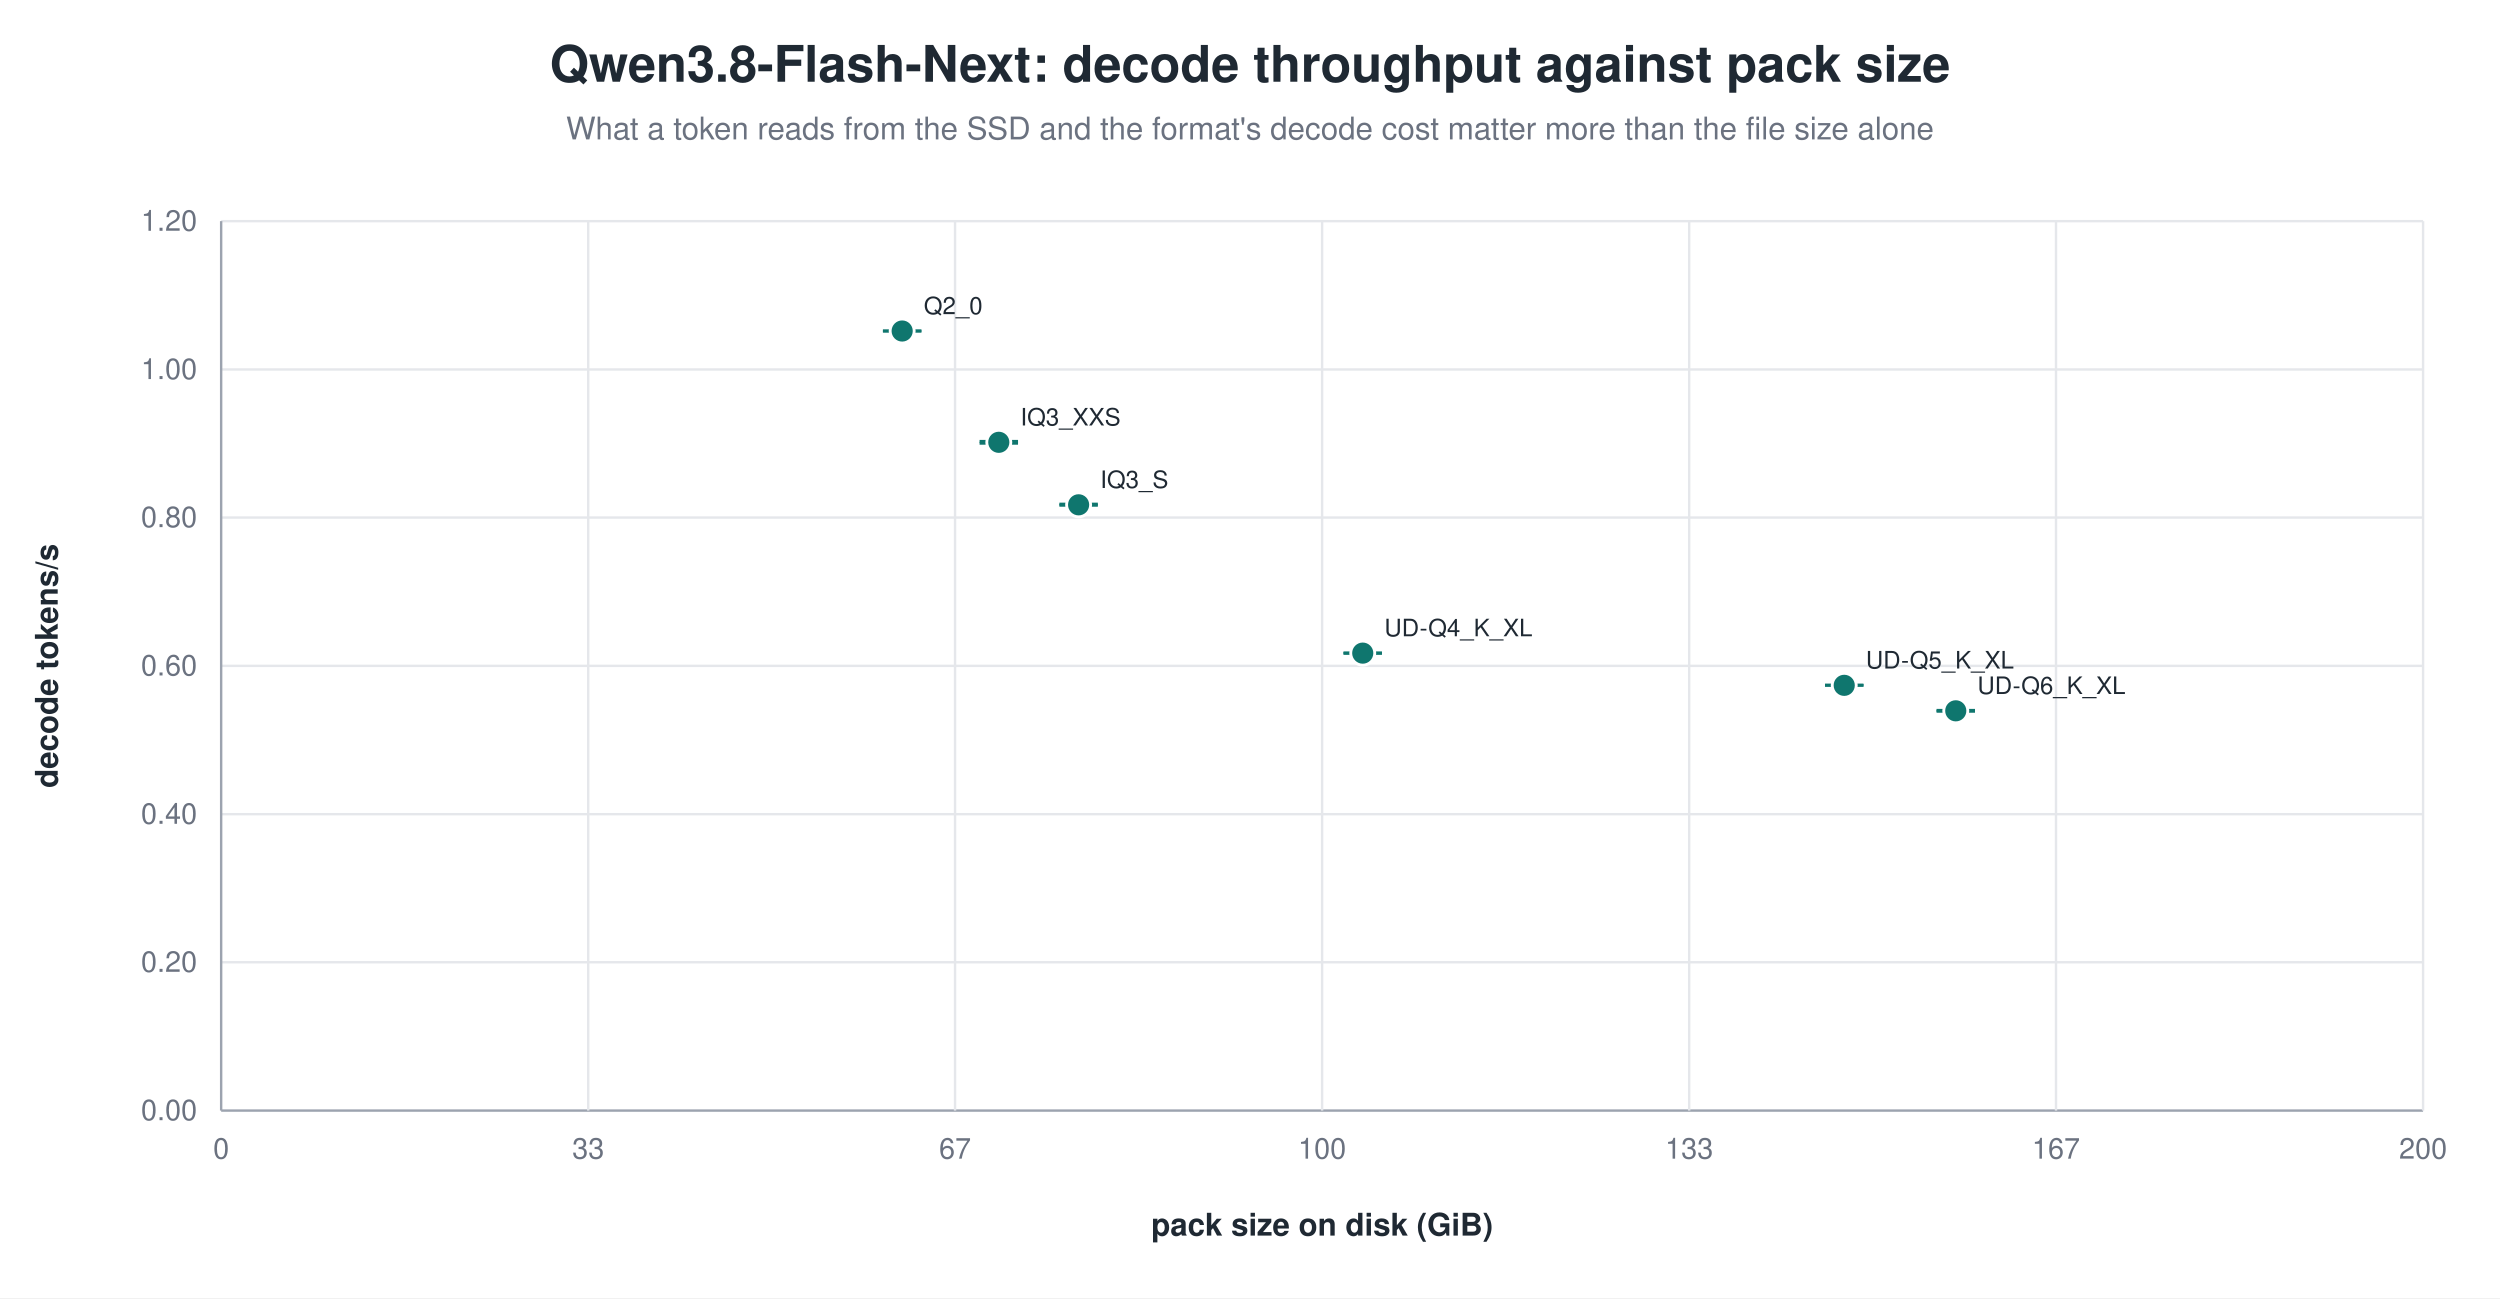
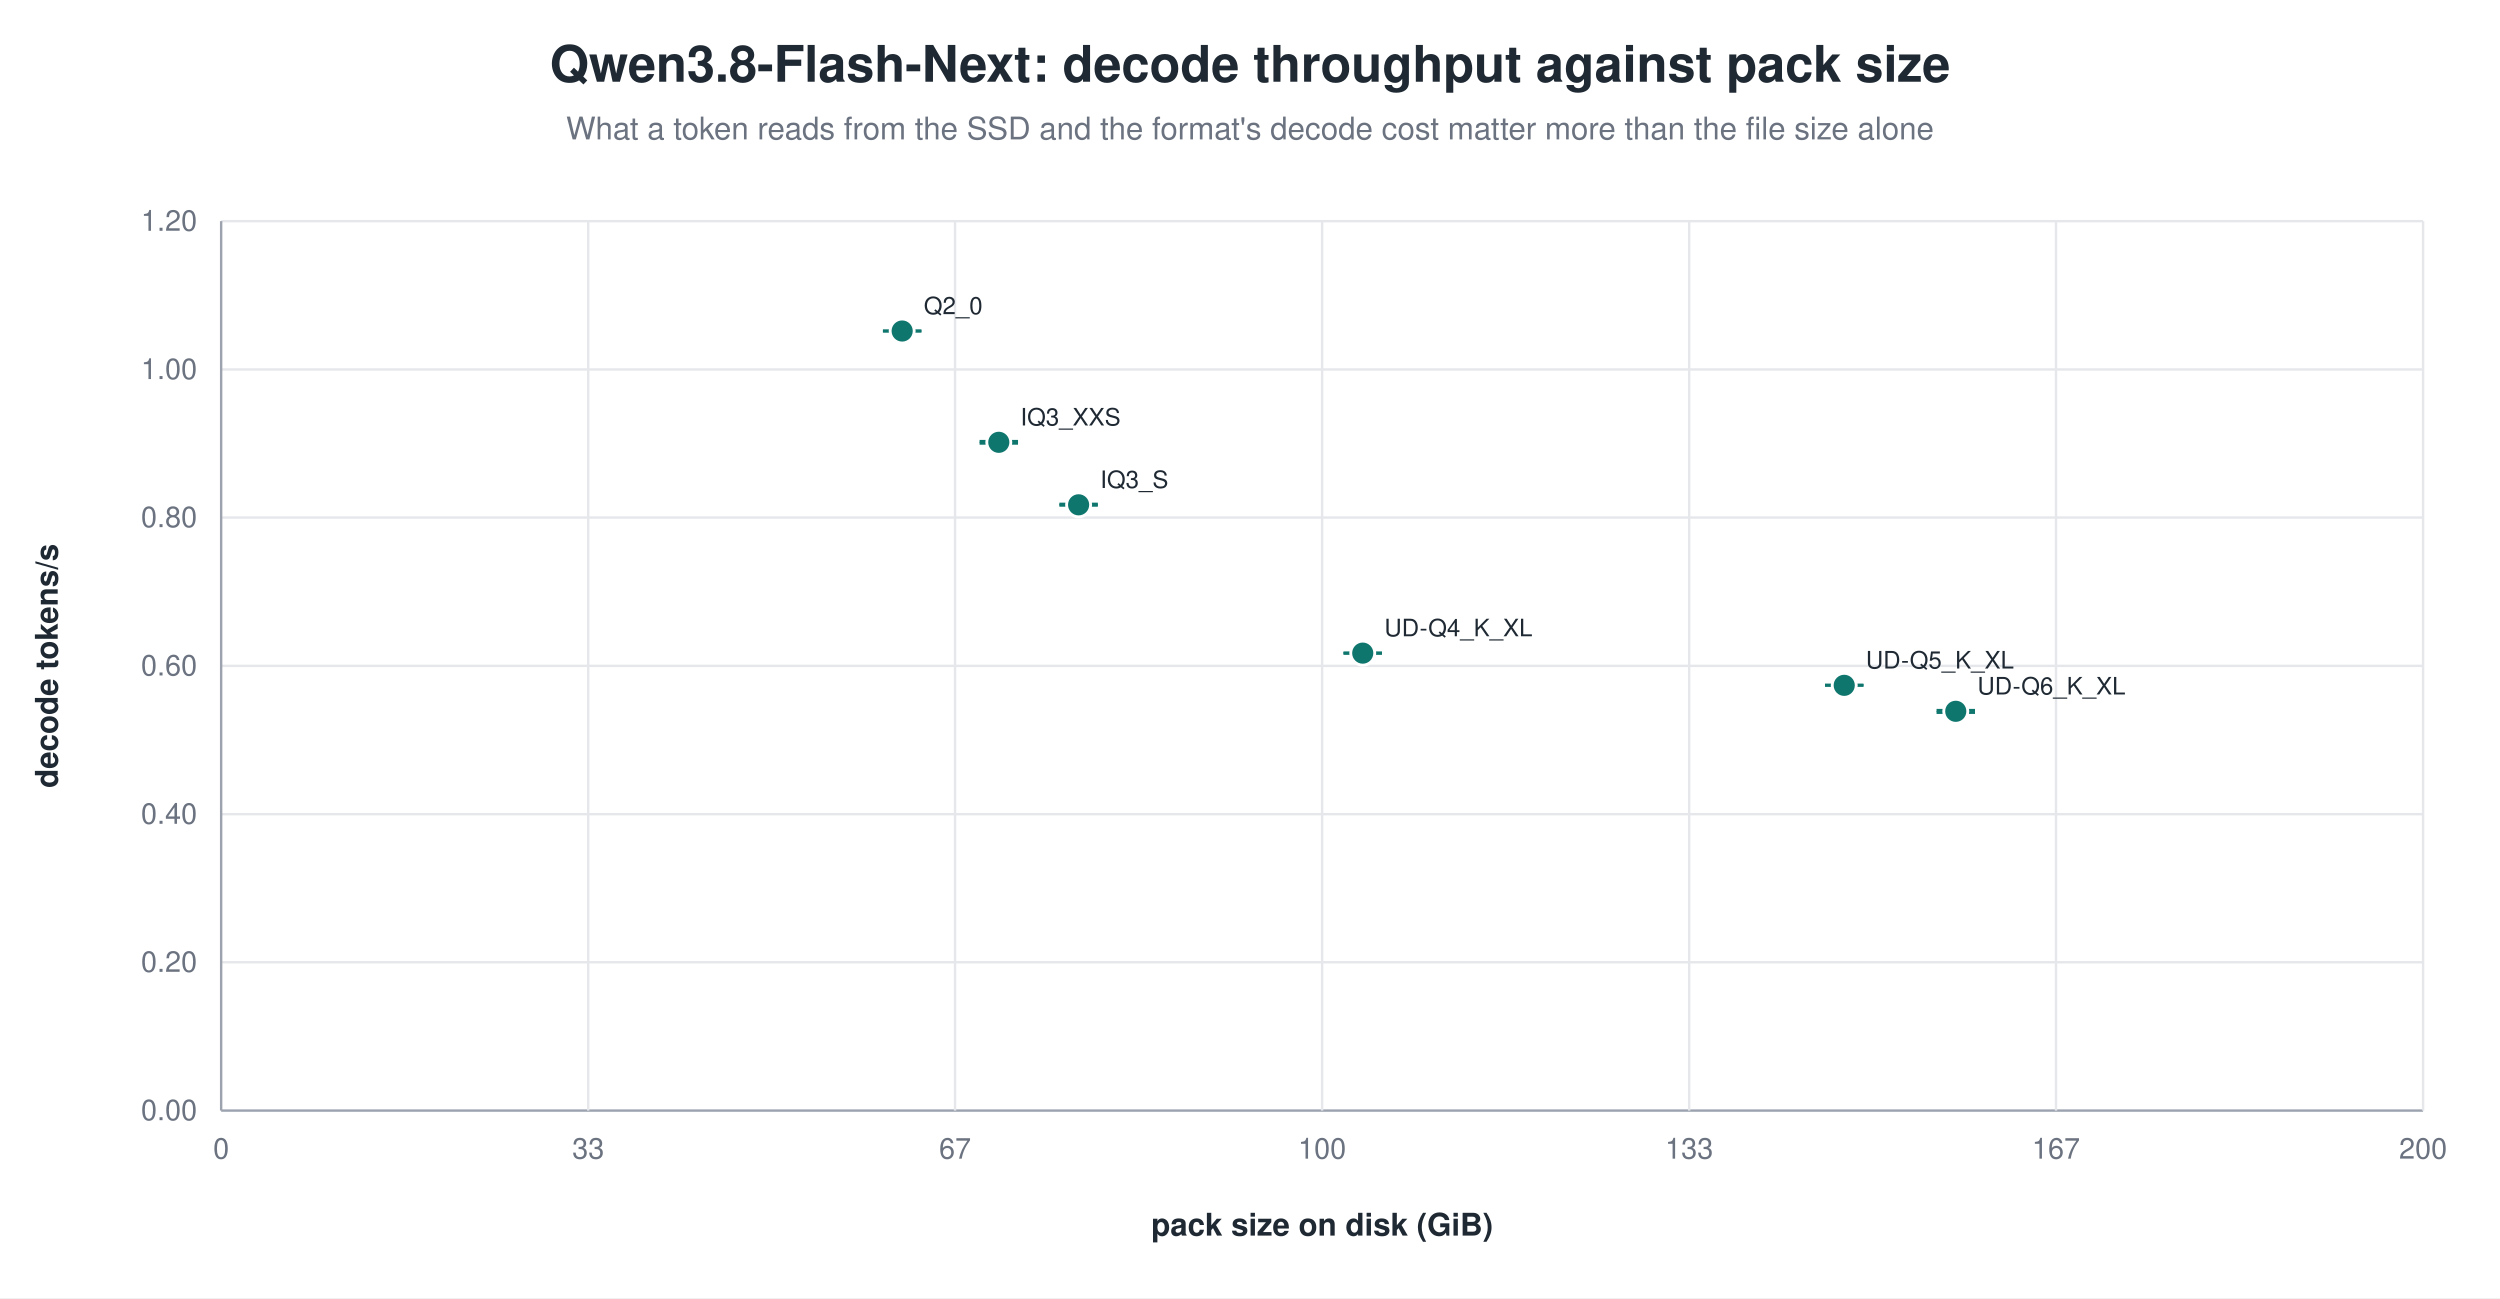
<svg xmlns="http://www.w3.org/2000/svg" width="1040" height="540" viewBox="0 0 1040 540" role="img" aria-label="Qwen3.8-Flash-Next: decode throughput against pack size">
  <rect width="1040" height="540" fill="white" />
  <text x="520.0" y="34" text-anchor="middle" font-family="Helvetica, Arial, sans-serif" font-size="21" font-weight="600" fill="#1f2933">Qwen3.8-Flash-Next: decode throughput against pack size</text>
  <text x="520.0" y="58" text-anchor="middle" font-family="Helvetica, Arial, sans-serif" font-size="13" fill="#6b7280">What a token reads from the SSD and the format's decode cost matter more than the file size alone</text>
  <line x1="92.0" y1="462.0" x2="1008.0" y2="462.0" stroke="#9ca3af" stroke-width="1.0" />
  <text x="82.0" y="466.0" text-anchor="end" font-family="Helvetica, Arial, sans-serif" font-size="12" fill="#6b7280" font-weight="400">0.00</text>
  <line x1="92.0" y1="400.3" x2="1008.0" y2="400.3" stroke="#e5e7eb" stroke-width="1.0" />
  <text x="82.0" y="404.3" text-anchor="end" font-family="Helvetica, Arial, sans-serif" font-size="12" fill="#6b7280" font-weight="400">0.20</text>
  <line x1="92.0" y1="338.7" x2="1008.0" y2="338.7" stroke="#e5e7eb" stroke-width="1.0" />
  <text x="82.0" y="342.7" text-anchor="end" font-family="Helvetica, Arial, sans-serif" font-size="12" fill="#6b7280" font-weight="400">0.40</text>
  <line x1="92.0" y1="277.0" x2="1008.0" y2="277.0" stroke="#e5e7eb" stroke-width="1.0" />
  <text x="82.0" y="281.0" text-anchor="end" font-family="Helvetica, Arial, sans-serif" font-size="12" fill="#6b7280" font-weight="400">0.60</text>
  <line x1="92.0" y1="215.3" x2="1008.0" y2="215.3" stroke="#e5e7eb" stroke-width="1.0" />
  <text x="82.0" y="219.3" text-anchor="end" font-family="Helvetica, Arial, sans-serif" font-size="12" fill="#6b7280" font-weight="400">0.80</text>
  <line x1="92.0" y1="153.7" x2="1008.0" y2="153.7" stroke="#e5e7eb" stroke-width="1.0" />
  <text x="82.0" y="157.7" text-anchor="end" font-family="Helvetica, Arial, sans-serif" font-size="12" fill="#6b7280" font-weight="400">1.00</text>
  <line x1="92.0" y1="92.0" x2="1008.0" y2="92.0" stroke="#e5e7eb" stroke-width="1.0" />
  <text x="82.0" y="96.0" text-anchor="end" font-family="Helvetica, Arial, sans-serif" font-size="12" fill="#6b7280" font-weight="400">1.20</text>
  <line x1="92.0" y1="92.0" x2="92.0" y2="462.0" stroke="#9ca3af" stroke-width="1.0" />
  <text x="92.0" y="482.0" text-anchor="middle" font-family="Helvetica, Arial, sans-serif" font-size="12" fill="#6b7280" font-weight="400">0</text>
  <line x1="244.7" y1="92.0" x2="244.7" y2="462.0" stroke="#e5e7eb" stroke-width="1.0" />
  <text x="244.7" y="482.0" text-anchor="middle" font-family="Helvetica, Arial, sans-serif" font-size="12" fill="#6b7280" font-weight="400">33</text>
  <line x1="397.3" y1="92.0" x2="397.3" y2="462.0" stroke="#e5e7eb" stroke-width="1.0" />
  <text x="397.3" y="482.0" text-anchor="middle" font-family="Helvetica, Arial, sans-serif" font-size="12" fill="#6b7280" font-weight="400">67</text>
  <line x1="550.0" y1="92.0" x2="550.0" y2="462.0" stroke="#e5e7eb" stroke-width="1.0" />
  <text x="550.0" y="482.0" text-anchor="middle" font-family="Helvetica, Arial, sans-serif" font-size="12" fill="#6b7280" font-weight="400">100</text>
  <line x1="702.7" y1="92.0" x2="702.7" y2="462.0" stroke="#e5e7eb" stroke-width="1.0" />
  <text x="702.7" y="482.0" text-anchor="middle" font-family="Helvetica, Arial, sans-serif" font-size="12" fill="#6b7280" font-weight="400">133</text>
  <line x1="855.3" y1="92.0" x2="855.3" y2="462.0" stroke="#e5e7eb" stroke-width="1.0" />
  <text x="855.3" y="482.0" text-anchor="middle" font-family="Helvetica, Arial, sans-serif" font-size="12" fill="#6b7280" font-weight="400">167</text>
  <line x1="1008.0" y1="92.0" x2="1008.0" y2="462.0" stroke="#e5e7eb" stroke-width="1.0" />
  <text x="1008.0" y="482.0" text-anchor="middle" font-family="Helvetica, Arial, sans-serif" font-size="12" fill="#6b7280" font-weight="400">200</text>
  <text x="24.0" y="277.0" text-anchor="middle" font-family="Helvetica, Arial, sans-serif" font-size="13" fill="#1f2933" font-weight="600" transform="rotate(-90.0 24.0 277.0)">decode tokens/s</text>
  <text x="550.0" y="514.0" text-anchor="middle" font-family="Helvetica, Arial, sans-serif" font-size="13" fill="#1f2933" font-weight="600">pack size on disk (GiB)</text>
  <line x1="375.3" y1="137.7" x2="375.3" y2="137.7" stroke="#0f766e" stroke-width="1.2" />
  <line x1="367.3" y1="137.7" x2="383.3" y2="137.7" stroke="#0f766e" stroke-width="1.2" />
  <line x1="367.3" y1="137.7" x2="383.3" y2="137.7" stroke="#0f766e" stroke-width="1.2" />
  <circle cx="375.3" cy="137.7" r="5.0" fill="#0f766e" stroke="white" stroke-width="1.2" opacity="1.00" />
  <text x="384.3" y="130.7" text-anchor="start" font-family="Helvetica, Arial, sans-serif" font-size="10" fill="#1f2933" font-weight="500">Q2_0</text>
  <line x1="415.5" y1="183.6" x2="415.5" y2="184.4" stroke="#0f766e" stroke-width="1.2" />
  <line x1="407.5" y1="183.6" x2="423.5" y2="183.6" stroke="#0f766e" stroke-width="1.2" />
  <line x1="407.5" y1="184.4" x2="423.5" y2="184.4" stroke="#0f766e" stroke-width="1.2" />
  <circle cx="415.5" cy="184.0" r="5.0" fill="#0f766e" stroke="white" stroke-width="1.2" opacity="1.00" />
  <text x="424.5" y="177.0" text-anchor="start" font-family="Helvetica, Arial, sans-serif" font-size="10" fill="#1f2933" font-weight="500">IQ3_XXS</text>
  <line x1="448.7" y1="209.7" x2="448.7" y2="210.2" stroke="#0f766e" stroke-width="1.2" />
  <line x1="440.7" y1="209.7" x2="456.7" y2="209.7" stroke="#0f766e" stroke-width="1.2" />
  <line x1="440.7" y1="210.2" x2="456.7" y2="210.2" stroke="#0f766e" stroke-width="1.2" />
  <circle cx="448.7" cy="210.0" r="5.0" fill="#0f766e" stroke="white" stroke-width="1.2" opacity="1.00" />
  <text x="457.7" y="203.0" text-anchor="start" font-family="Helvetica, Arial, sans-serif" font-size="10" fill="#1f2933" font-weight="500">IQ3_S</text>
  <line x1="566.9" y1="271.6" x2="566.9" y2="271.8" stroke="#0f766e" stroke-width="1.2" />
  <line x1="558.9" y1="271.6" x2="574.9" y2="271.6" stroke="#0f766e" stroke-width="1.2" />
  <line x1="558.9" y1="271.8" x2="574.9" y2="271.8" stroke="#0f766e" stroke-width="1.2" />
  <circle cx="566.9" cy="271.7" r="5.0" fill="#0f766e" stroke="white" stroke-width="1.2" opacity="1.00" />
  <text x="575.9" y="264.7" text-anchor="start" font-family="Helvetica, Arial, sans-serif" font-size="10" fill="#1f2933" font-weight="500">UD-Q4_K_XL</text>
  <line x1="767.2" y1="285.0" x2="767.2" y2="285.1" stroke="#0f766e" stroke-width="1.2" />
  <line x1="759.2" y1="285.0" x2="775.2" y2="285.0" stroke="#0f766e" stroke-width="1.2" />
  <line x1="759.2" y1="285.1" x2="775.2" y2="285.1" stroke="#0f766e" stroke-width="1.2" />
  <circle cx="767.2" cy="285.1" r="5.0" fill="#0f766e" stroke="white" stroke-width="1.2" opacity="1.00" />
  <text x="776.2" y="278.1" text-anchor="start" font-family="Helvetica, Arial, sans-serif" font-size="10" fill="#1f2933" font-weight="500">UD-Q5_K_XL</text>
-   <line x1="813.6" y1="295.5" x2="813.6" y2="295.9" stroke="#0f766e" stroke-width="1.2" />
+   <line x1="813.6" y1="295.5" x2="813.6" y2="296.4" stroke="#0f766e" stroke-width="1.2" />
  <line x1="805.6" y1="295.5" x2="821.6" y2="295.5" stroke="#0f766e" stroke-width="1.2" />
-   <line x1="805.6" y1="295.9" x2="821.6" y2="295.9" stroke="#0f766e" stroke-width="1.2" />
-   <circle cx="813.6" cy="295.7" r="5.0" fill="#0f766e" stroke="white" stroke-width="1.2" opacity="1.00" />
-   <text x="822.6" y="288.7" text-anchor="start" font-family="Helvetica, Arial, sans-serif" font-size="10" fill="#1f2933" font-weight="500">UD-Q6_K_XL</text>
+   <line x1="805.6" y1="296.4" x2="821.6" y2="296.4" stroke="#0f766e" stroke-width="1.2" />
+   <circle cx="813.6" cy="295.9" r="5.0" fill="#0f766e" stroke="white" stroke-width="1.2" opacity="1.00" />
+   <text x="822.6" y="288.9" text-anchor="start" font-family="Helvetica, Arial, sans-serif" font-size="10" fill="#1f2933" font-weight="500">UD-Q6_K_XL</text>
</svg>
